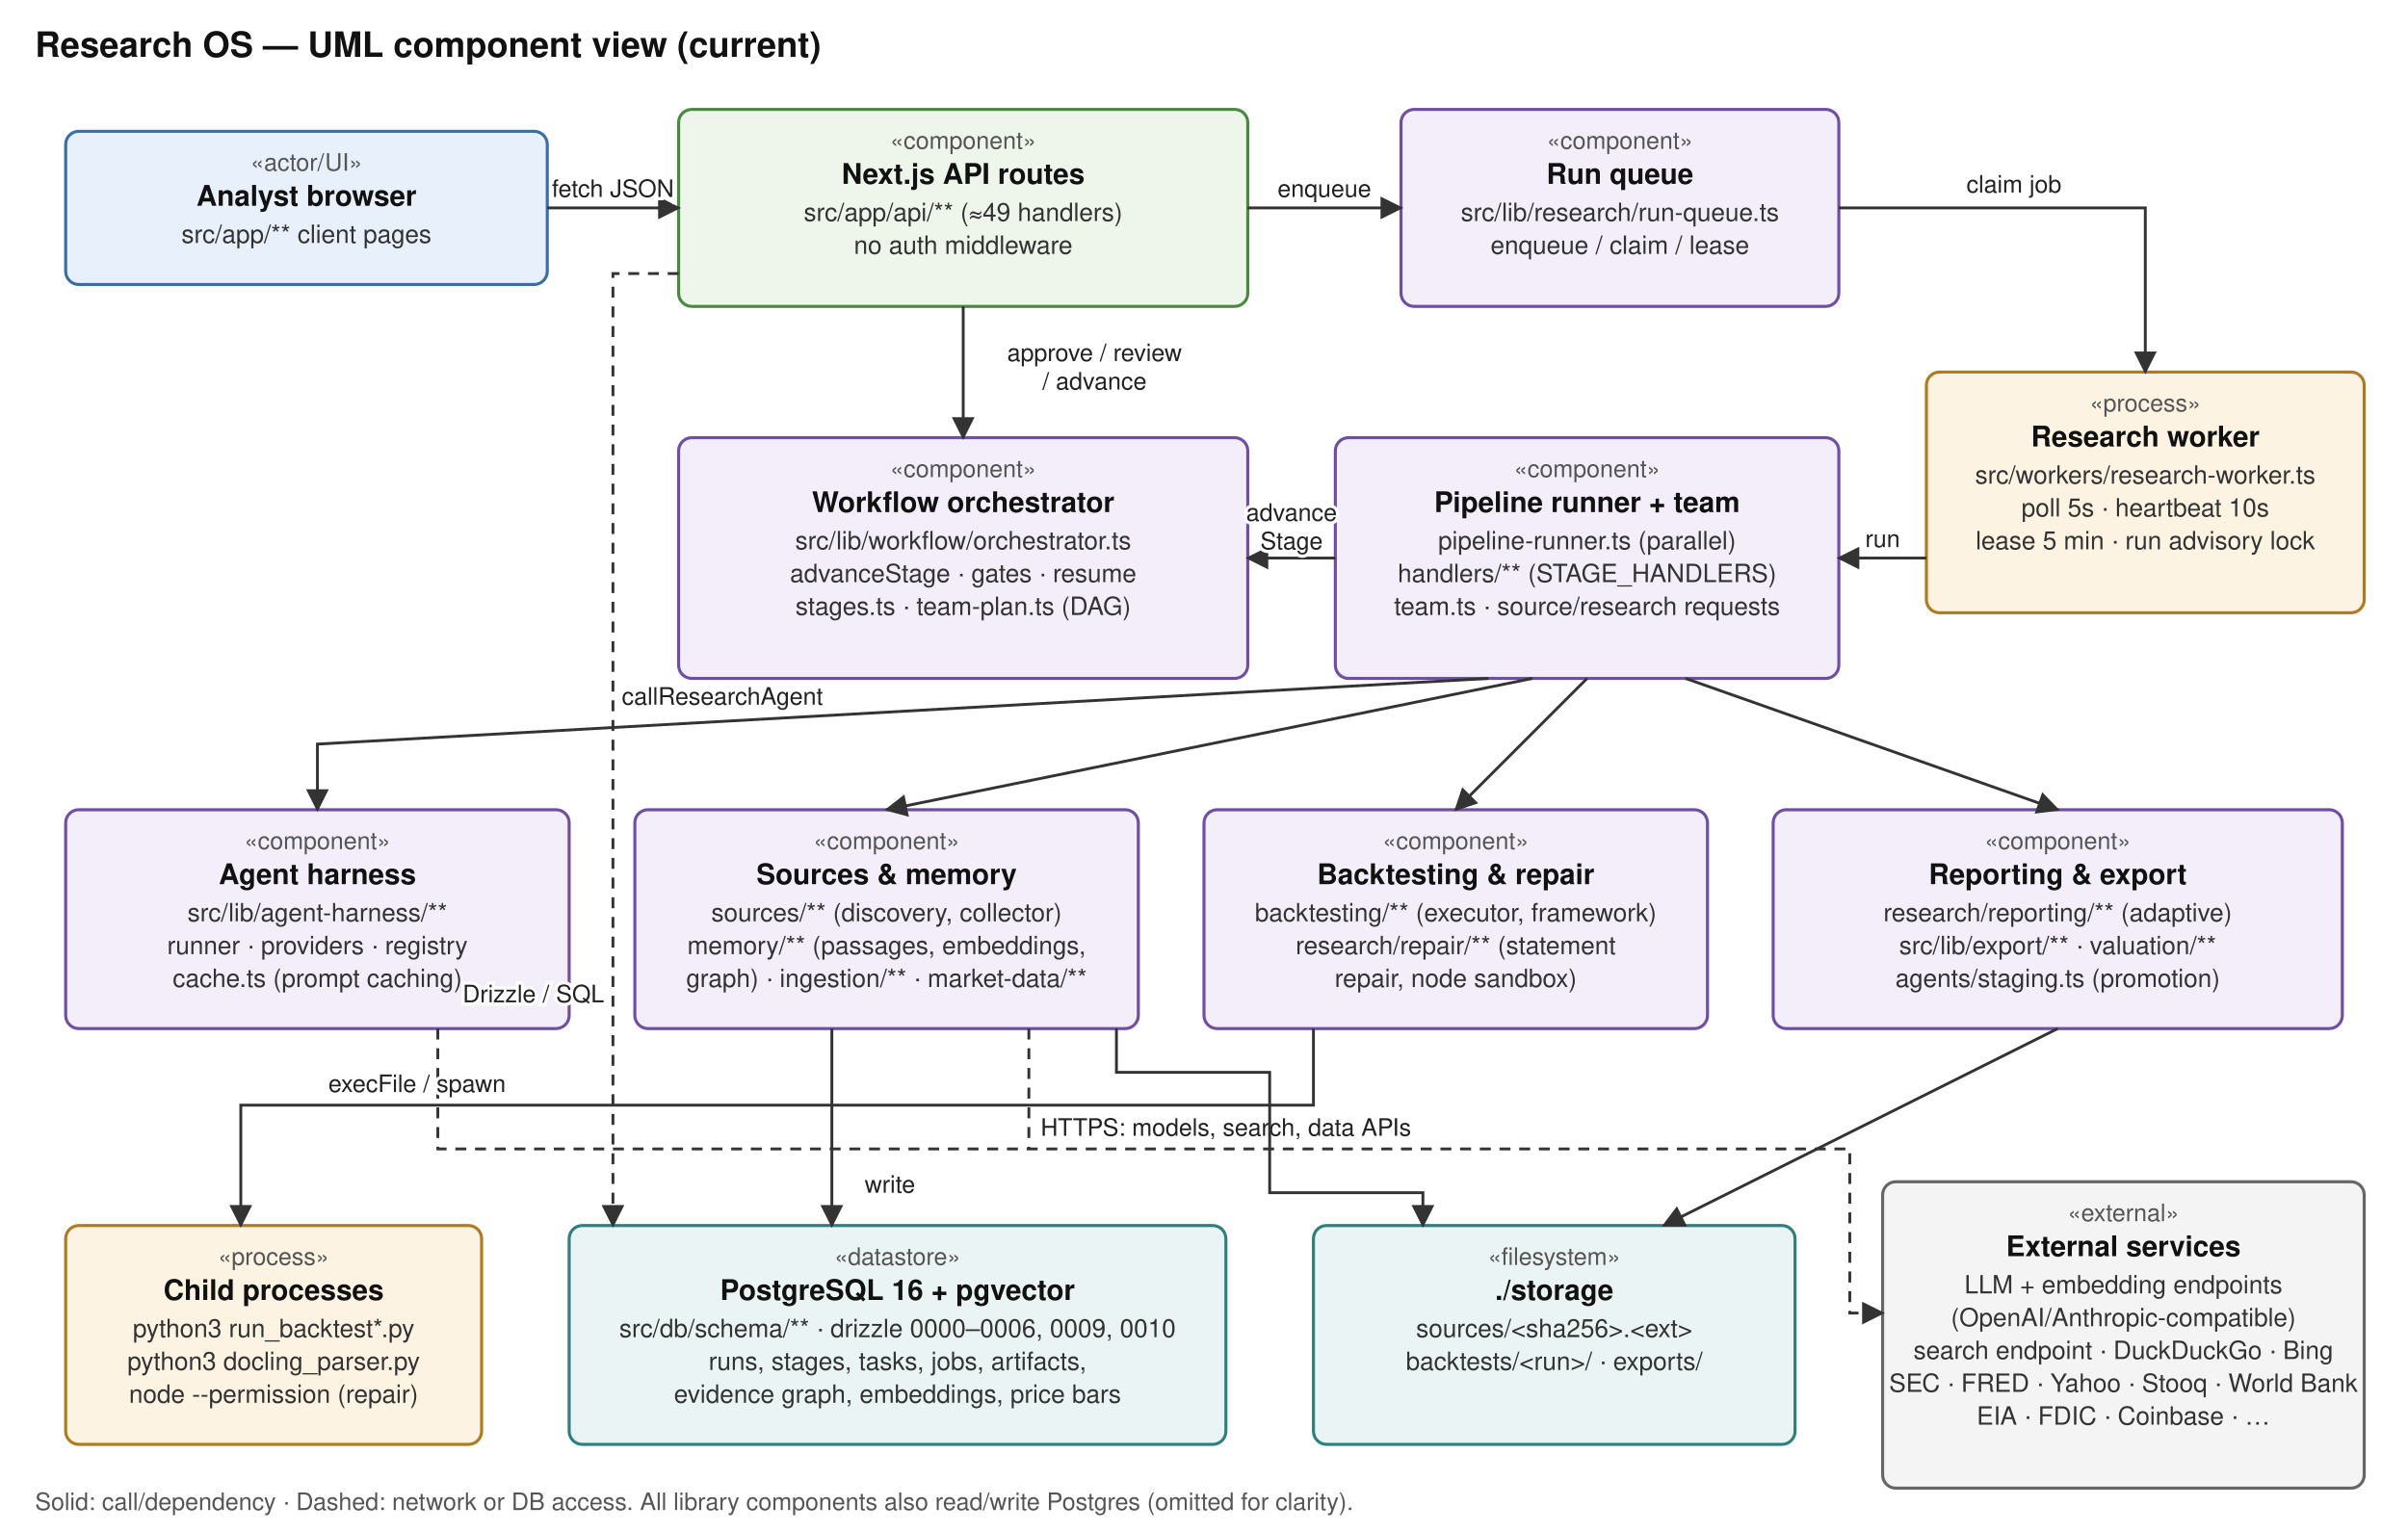
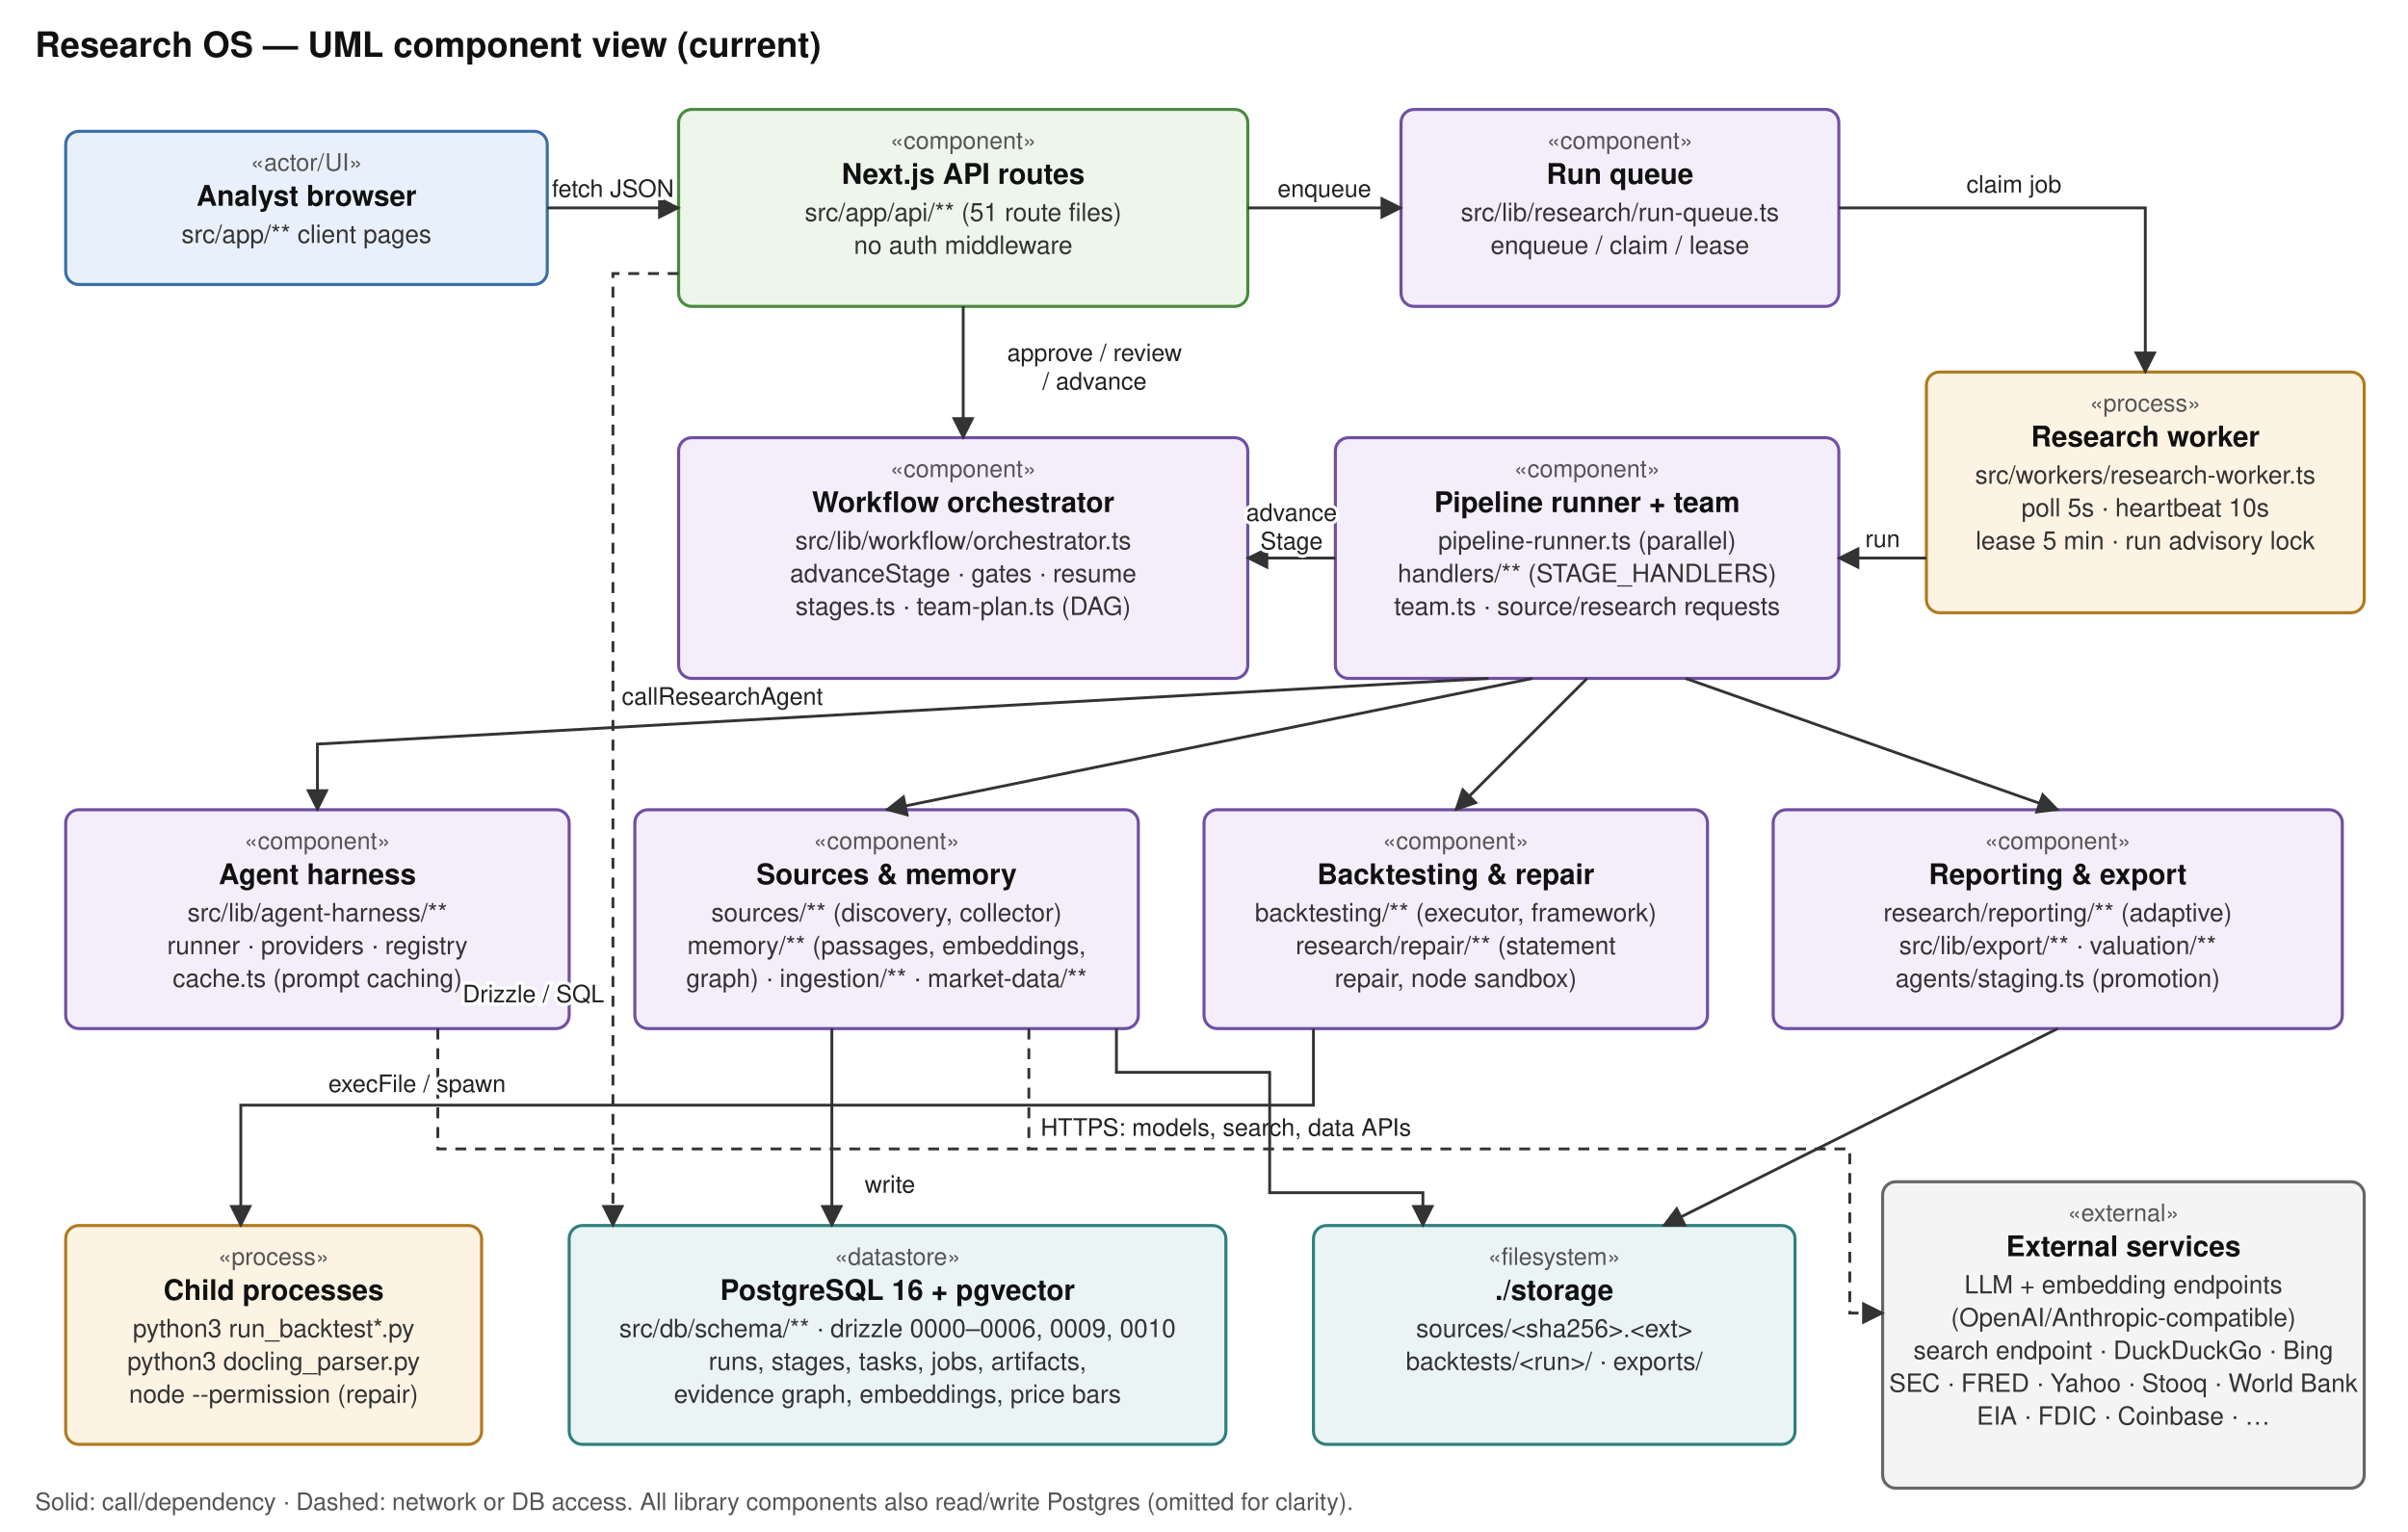
<svg xmlns="http://www.w3.org/2000/svg" viewBox="0 0 1100 700" width="1100" height="700" role="img" aria-labelledby="t d" font-family="Helvetica, Arial, sans-serif" font-size="13">
  <defs>
    <marker id="a" viewBox="0 0 10 10" refX="9" refY="5" markerWidth="8" markerHeight="8" orient="auto-start-reverse">
      <path d="M0,0 L10,5 L0,10 z" fill="#333" />
    </marker>
    <marker id="o" viewBox="0 0 10 10" refX="9" refY="5" markerWidth="9" markerHeight="9" orient="auto-start-reverse">
      <path d="M0,0 L10,5 L0,10" fill="none" stroke="#333" />
    </marker>
  </defs>
  <rect x="0" y="0" width="1100" height="700" fill="#ffffff" />
  <text x="16" y="26" font-size="16" font-weight="bold" fill="#111">Research OS — UML component view (current)</text>
  <rect x="30" y="60" width="220" height="70" rx="6" fill="#e8f1fb" stroke="#3b6ea8" stroke-width="1.4" />
  <text x="140.0" y="78" font-size="11" font-weight="normal" text-anchor="middle" fill="#555">«actor/UI»</text>
  <text x="140.0" y="94" font-size="13" font-weight="bold" text-anchor="middle" fill="#111">Analyst browser</text>
  <text x="140.0" y="111" font-size="11.5" font-weight="normal" text-anchor="middle" fill="#333">src/app/** client pages</text>
  <rect x="310" y="50" width="260" height="90" rx="6" fill="#eef6ec" stroke="#4a8a3f" stroke-width="1.4" />
  <text x="440.0" y="68" font-size="11" font-weight="normal" text-anchor="middle" fill="#555">«component»</text>
  <text x="440.0" y="84" font-size="13" font-weight="bold" text-anchor="middle" fill="#111">Next.js API routes</text>
-   <text x="440.0" y="101" font-size="11.5" font-weight="normal" text-anchor="middle" fill="#333">src/app/api/** (≈49 handlers)</text>
+   <text x="440.0" y="101" font-size="11.5" font-weight="normal" text-anchor="middle" fill="#333">src/app/api/** (51 route files)</text>
  <text x="440.0" y="116" font-size="11.5" font-weight="normal" text-anchor="middle" fill="#333">no auth middleware</text>
  <rect x="640" y="50" width="200" height="90" rx="6" fill="#f3eefa" stroke="#6f4fa3" stroke-width="1.4" />
  <text x="740.0" y="68" font-size="11" font-weight="normal" text-anchor="middle" fill="#555">«component»</text>
  <text x="740.0" y="84" font-size="13" font-weight="bold" text-anchor="middle" fill="#111">Run queue</text>
  <text x="740.0" y="101" font-size="11.5" font-weight="normal" text-anchor="middle" fill="#333">src/lib/research/run-queue.ts</text>
  <text x="740.0" y="116" font-size="11.5" font-weight="normal" text-anchor="middle" fill="#333">enqueue / claim / lease</text>
  <rect x="880" y="170" width="200" height="110" rx="6" fill="#fdf3e3" stroke="#b07a1f" stroke-width="1.4" />
  <text x="980.0" y="188" font-size="11" font-weight="normal" text-anchor="middle" fill="#555">«process»</text>
  <text x="980.0" y="204" font-size="13" font-weight="bold" text-anchor="middle" fill="#111">Research worker</text>
  <text x="980.0" y="221" font-size="11.5" font-weight="normal" text-anchor="middle" fill="#333">src/workers/research-worker.ts</text>
  <text x="980.0" y="236" font-size="11.5" font-weight="normal" text-anchor="middle" fill="#333">poll 5s · heartbeat 10s</text>
  <text x="980.0" y="251" font-size="11.5" font-weight="normal" text-anchor="middle" fill="#333">lease 5 min · run advisory lock</text>
  <rect x="310" y="200" width="260" height="110" rx="6" fill="#f3eefa" stroke="#6f4fa3" stroke-width="1.4" />
  <text x="440.0" y="218" font-size="11" font-weight="normal" text-anchor="middle" fill="#555">«component»</text>
  <text x="440.0" y="234" font-size="13" font-weight="bold" text-anchor="middle" fill="#111">Workflow orchestrator</text>
  <text x="440.0" y="251" font-size="11.5" font-weight="normal" text-anchor="middle" fill="#333">src/lib/workflow/orchestrator.ts</text>
  <text x="440.0" y="266" font-size="11.5" font-weight="normal" text-anchor="middle" fill="#333">advanceStage · gates · resume</text>
  <text x="440.0" y="281" font-size="11.5" font-weight="normal" text-anchor="middle" fill="#333">stages.ts · team-plan.ts (DAG)</text>
  <rect x="610" y="200" width="230" height="110" rx="6" fill="#f3eefa" stroke="#6f4fa3" stroke-width="1.4" />
  <text x="725.0" y="218" font-size="11" font-weight="normal" text-anchor="middle" fill="#555">«component»</text>
  <text x="725.0" y="234" font-size="13" font-weight="bold" text-anchor="middle" fill="#111">Pipeline runner + team</text>
  <text x="725.0" y="251" font-size="11.5" font-weight="normal" text-anchor="middle" fill="#333">pipeline-runner.ts (parallel)</text>
  <text x="725.0" y="266" font-size="11.5" font-weight="normal" text-anchor="middle" fill="#333">handlers/** (STAGE_HANDLERS)</text>
  <text x="725.0" y="281" font-size="11.5" font-weight="normal" text-anchor="middle" fill="#333">team.ts · source/research requests</text>
  <rect x="30" y="370" width="230" height="100" rx="6" fill="#f3eefa" stroke="#6f4fa3" stroke-width="1.4" />
  <text x="145.0" y="388" font-size="11" font-weight="normal" text-anchor="middle" fill="#555">«component»</text>
  <text x="145.0" y="404" font-size="13" font-weight="bold" text-anchor="middle" fill="#111">Agent harness</text>
  <text x="145.0" y="421" font-size="11.5" font-weight="normal" text-anchor="middle" fill="#333">src/lib/agent-harness/**</text>
  <text x="145.0" y="436" font-size="11.5" font-weight="normal" text-anchor="middle" fill="#333">runner · providers · registry</text>
  <text x="145.0" y="451" font-size="11.5" font-weight="normal" text-anchor="middle" fill="#333">cache.ts (prompt caching)</text>
  <rect x="290" y="370" width="230" height="100" rx="6" fill="#f3eefa" stroke="#6f4fa3" stroke-width="1.4" />
  <text x="405.0" y="388" font-size="11" font-weight="normal" text-anchor="middle" fill="#555">«component»</text>
  <text x="405.0" y="404" font-size="13" font-weight="bold" text-anchor="middle" fill="#111">Sources &amp; memory</text>
  <text x="405.0" y="421" font-size="11.5" font-weight="normal" text-anchor="middle" fill="#333">sources/** (discovery, collector)</text>
  <text x="405.0" y="436" font-size="11.5" font-weight="normal" text-anchor="middle" fill="#333">memory/** (passages, embeddings,</text>
  <text x="405.0" y="451" font-size="11.5" font-weight="normal" text-anchor="middle" fill="#333">graph) · ingestion/** · market-data/**</text>
  <rect x="550" y="370" width="230" height="100" rx="6" fill="#f3eefa" stroke="#6f4fa3" stroke-width="1.4" />
  <text x="665.0" y="388" font-size="11" font-weight="normal" text-anchor="middle" fill="#555">«component»</text>
  <text x="665.0" y="404" font-size="13" font-weight="bold" text-anchor="middle" fill="#111">Backtesting &amp; repair</text>
  <text x="665.0" y="421" font-size="11.5" font-weight="normal" text-anchor="middle" fill="#333">backtesting/** (executor, framework)</text>
  <text x="665.0" y="436" font-size="11.5" font-weight="normal" text-anchor="middle" fill="#333">research/repair/** (statement</text>
  <text x="665.0" y="451" font-size="11.5" font-weight="normal" text-anchor="middle" fill="#333">repair, node sandbox)</text>
  <rect x="810" y="370" width="260" height="100" rx="6" fill="#f3eefa" stroke="#6f4fa3" stroke-width="1.4" />
  <text x="940.0" y="388" font-size="11" font-weight="normal" text-anchor="middle" fill="#555">«component»</text>
  <text x="940.0" y="404" font-size="13" font-weight="bold" text-anchor="middle" fill="#111">Reporting &amp; export</text>
  <text x="940.0" y="421" font-size="11.5" font-weight="normal" text-anchor="middle" fill="#333">research/reporting/** (adaptive)</text>
  <text x="940.0" y="436" font-size="11.5" font-weight="normal" text-anchor="middle" fill="#333">src/lib/export/** · valuation/**</text>
  <text x="940.0" y="451" font-size="11.5" font-weight="normal" text-anchor="middle" fill="#333">agents/staging.ts (promotion)</text>
  <rect x="260" y="560" width="300" height="100" rx="6" fill="#eaf4f4" stroke="#2f7f7f" stroke-width="1.4" />
  <text x="410.0" y="578" font-size="11" font-weight="normal" text-anchor="middle" fill="#555">«datastore»</text>
  <text x="410.0" y="594" font-size="13" font-weight="bold" text-anchor="middle" fill="#111">PostgreSQL 16 + pgvector</text>
  <text x="410.0" y="611" font-size="11.5" font-weight="normal" text-anchor="middle" fill="#333">src/db/schema/** · drizzle 0000–0006, 0009, 0010</text>
  <text x="410.0" y="626" font-size="11.5" font-weight="normal" text-anchor="middle" fill="#333">runs, stages, tasks, jobs, artifacts,</text>
  <text x="410.0" y="641" font-size="11.5" font-weight="normal" text-anchor="middle" fill="#333">evidence graph, embeddings, price bars</text>
  <rect x="600" y="560" width="220" height="100" rx="6" fill="#eaf4f4" stroke="#2f7f7f" stroke-width="1.4" />
  <text x="710.0" y="578" font-size="11" font-weight="normal" text-anchor="middle" fill="#555">«filesystem»</text>
  <text x="710.0" y="594" font-size="13" font-weight="bold" text-anchor="middle" fill="#111">./storage</text>
  <text x="710.0" y="611" font-size="11.5" font-weight="normal" text-anchor="middle" fill="#333">sources/&lt;sha256&gt;.&lt;ext&gt;</text>
  <text x="710.0" y="626" font-size="11.5" font-weight="normal" text-anchor="middle" fill="#333">backtests/&lt;run&gt;/ · exports/</text>
  <rect x="860" y="540" width="220" height="140" rx="6" fill="#f4f4f4" stroke="#666666" stroke-width="1.4" />
  <text x="970.0" y="558" font-size="11" font-weight="normal" text-anchor="middle" fill="#555">«external»</text>
  <text x="970.0" y="574" font-size="13" font-weight="bold" text-anchor="middle" fill="#111">External services</text>
  <text x="970.0" y="591" font-size="11.5" font-weight="normal" text-anchor="middle" fill="#333">LLM + embedding endpoints</text>
  <text x="970.0" y="606" font-size="11.5" font-weight="normal" text-anchor="middle" fill="#333">(OpenAI/Anthropic-compatible)</text>
  <text x="970.0" y="621" font-size="11.5" font-weight="normal" text-anchor="middle" fill="#333">search endpoint · DuckDuckGo · Bing</text>
  <text x="970.0" y="636" font-size="11.5" font-weight="normal" text-anchor="middle" fill="#333">SEC · FRED · Yahoo · Stooq · World Bank</text>
  <text x="970.0" y="651" font-size="11.5" font-weight="normal" text-anchor="middle" fill="#333">EIA · FDIC · Coinbase · …</text>
  <rect x="30" y="560" width="190" height="100" rx="6" fill="#fdf3e3" stroke="#b07a1f" stroke-width="1.4" />
  <text x="125.0" y="578" font-size="11" font-weight="normal" text-anchor="middle" fill="#555">«process»</text>
  <text x="125.0" y="594" font-size="13" font-weight="bold" text-anchor="middle" fill="#111">Child processes</text>
  <text x="125.0" y="611" font-size="11.5" font-weight="normal" text-anchor="middle" fill="#333">python3 run_backtest*.py</text>
  <text x="125.0" y="626" font-size="11.5" font-weight="normal" text-anchor="middle" fill="#333">python3 docling_parser.py</text>
  <text x="125.0" y="641" font-size="11.5" font-weight="normal" text-anchor="middle" fill="#333">node --permission (repair)</text>
  <path d="M250,95 L310,95" fill="none" stroke="#333" stroke-width="1.3" marker-end="url(#a)" />
  <text x="280.0" y="90.0" font-size="11" text-anchor="middle" fill="#222" stroke="#ffffff" stroke-width="3" paint-order="stroke">fetch JSON</text>
  <path d="M570,95 L640,95" fill="none" stroke="#333" stroke-width="1.3" marker-end="url(#a)" />
  <text x="605.0" y="90.0" font-size="11" text-anchor="middle" fill="#222" stroke="#ffffff" stroke-width="3" paint-order="stroke">enqueue</text>
  <path d="M840,95 L980,95 L980,170" fill="none" stroke="#333" stroke-width="1.3" marker-end="url(#a)" />
  <text x="920" y="88" font-size="11" text-anchor="middle" fill="#222" stroke="#ffffff" stroke-width="3" paint-order="stroke">claim job</text>
  <path d="M880,255 L840,255" fill="none" stroke="#333" stroke-width="1.3" marker-end="url(#a)" />
  <text x="860.0" y="250.0" font-size="11" text-anchor="middle" fill="#222" stroke="#ffffff" stroke-width="3" paint-order="stroke">run</text>
  <path d="M610,255 L570,255" fill="none" stroke="#333" stroke-width="1.3" marker-end="url(#a)" />
  <text x="590" y="238" font-size="11" text-anchor="middle" fill="#222" stroke="#ffffff" stroke-width="3" paint-order="stroke">advance</text>
  <text x="590" y="251" font-size="11" text-anchor="middle" fill="#222" stroke="#ffffff" stroke-width="3" paint-order="stroke">Stage</text>
  <path d="M440,140 L440,200" fill="none" stroke="#333" stroke-width="1.3" marker-end="url(#a)" />
  <text x="500" y="165" font-size="11" text-anchor="middle" fill="#222" stroke="#ffffff" stroke-width="3" paint-order="stroke">approve / review</text>
  <text x="500" y="178" font-size="11" text-anchor="middle" fill="#222" stroke="#ffffff" stroke-width="3" paint-order="stroke">/ advance</text>
  <path d="M680,310 L145,340 L145,370" fill="none" stroke="#333" stroke-width="1.3" marker-end="url(#a)" />
  <text x="330" y="322" font-size="11" text-anchor="middle" fill="#222" stroke="#ffffff" stroke-width="3" paint-order="stroke">callResearchAgent</text>
  <path d="M700,310 L405,370" fill="none" stroke="#333" stroke-width="1.3" marker-end="url(#a)" />
  <path d="M725,310 L665,370" fill="none" stroke="#333" stroke-width="1.3" marker-end="url(#a)" />
  <path d="M770,310 L940,370" fill="none" stroke="#333" stroke-width="1.3" marker-end="url(#a)" />
  <path d="M200,470 L200,525 L845,525 L845,600 L860,600" fill="none" stroke="#333" stroke-width="1.3" stroke-dasharray="5 4" marker-end="url(#a)" />
  <text x="560" y="519" font-size="11" text-anchor="middle" fill="#222" stroke="#ffffff" stroke-width="3" paint-order="stroke">HTTPS: models, search, data APIs</text>
  <path d="M470,470 L470,525" fill="none" stroke="#333" stroke-width="1.3" stroke-dasharray="5 4" />
  <path d="M380,470 L380,560" fill="none" stroke="#333" stroke-width="1.3" marker-end="url(#a)" />
  <text x="395" y="545" font-size="11" text-anchor="start" fill="#222" stroke="#ffffff" stroke-width="3" paint-order="stroke">write</text>
  <path d="M600,470 L600,505 L110,505 L110,560" fill="none" stroke="#333" stroke-width="1.3" marker-end="url(#a)" />
  <text x="150" y="499" font-size="11" text-anchor="start" fill="#222" stroke="#ffffff" stroke-width="3" paint-order="stroke">execFile / spawn</text>
  <path d="M510,470 L510,490 L580,490 L580,545 L650,545 L650,560" fill="none" stroke="#333" stroke-width="1.3" marker-end="url(#a)" />
  <path d="M940,470 L760,560" fill="none" stroke="#333" stroke-width="1.3" marker-end="url(#a)" />
  <path d="M310,125 L280,125 L280,560" fill="none" stroke="#333" stroke-width="1.3" stroke-dasharray="5 4" marker-end="url(#a)" />
  <text x="276" y="458" font-size="11" text-anchor="end" fill="#222" stroke="#ffffff" stroke-width="3" paint-order="stroke">Drizzle / SQL</text>
  <text x="16" y="690" font-size="11" font-weight="normal" text-anchor="start" fill="#555">Solid: call/dependency · Dashed: network or DB access. All library components also read/write Postgres (omitted for clarity).</text>
</svg>
